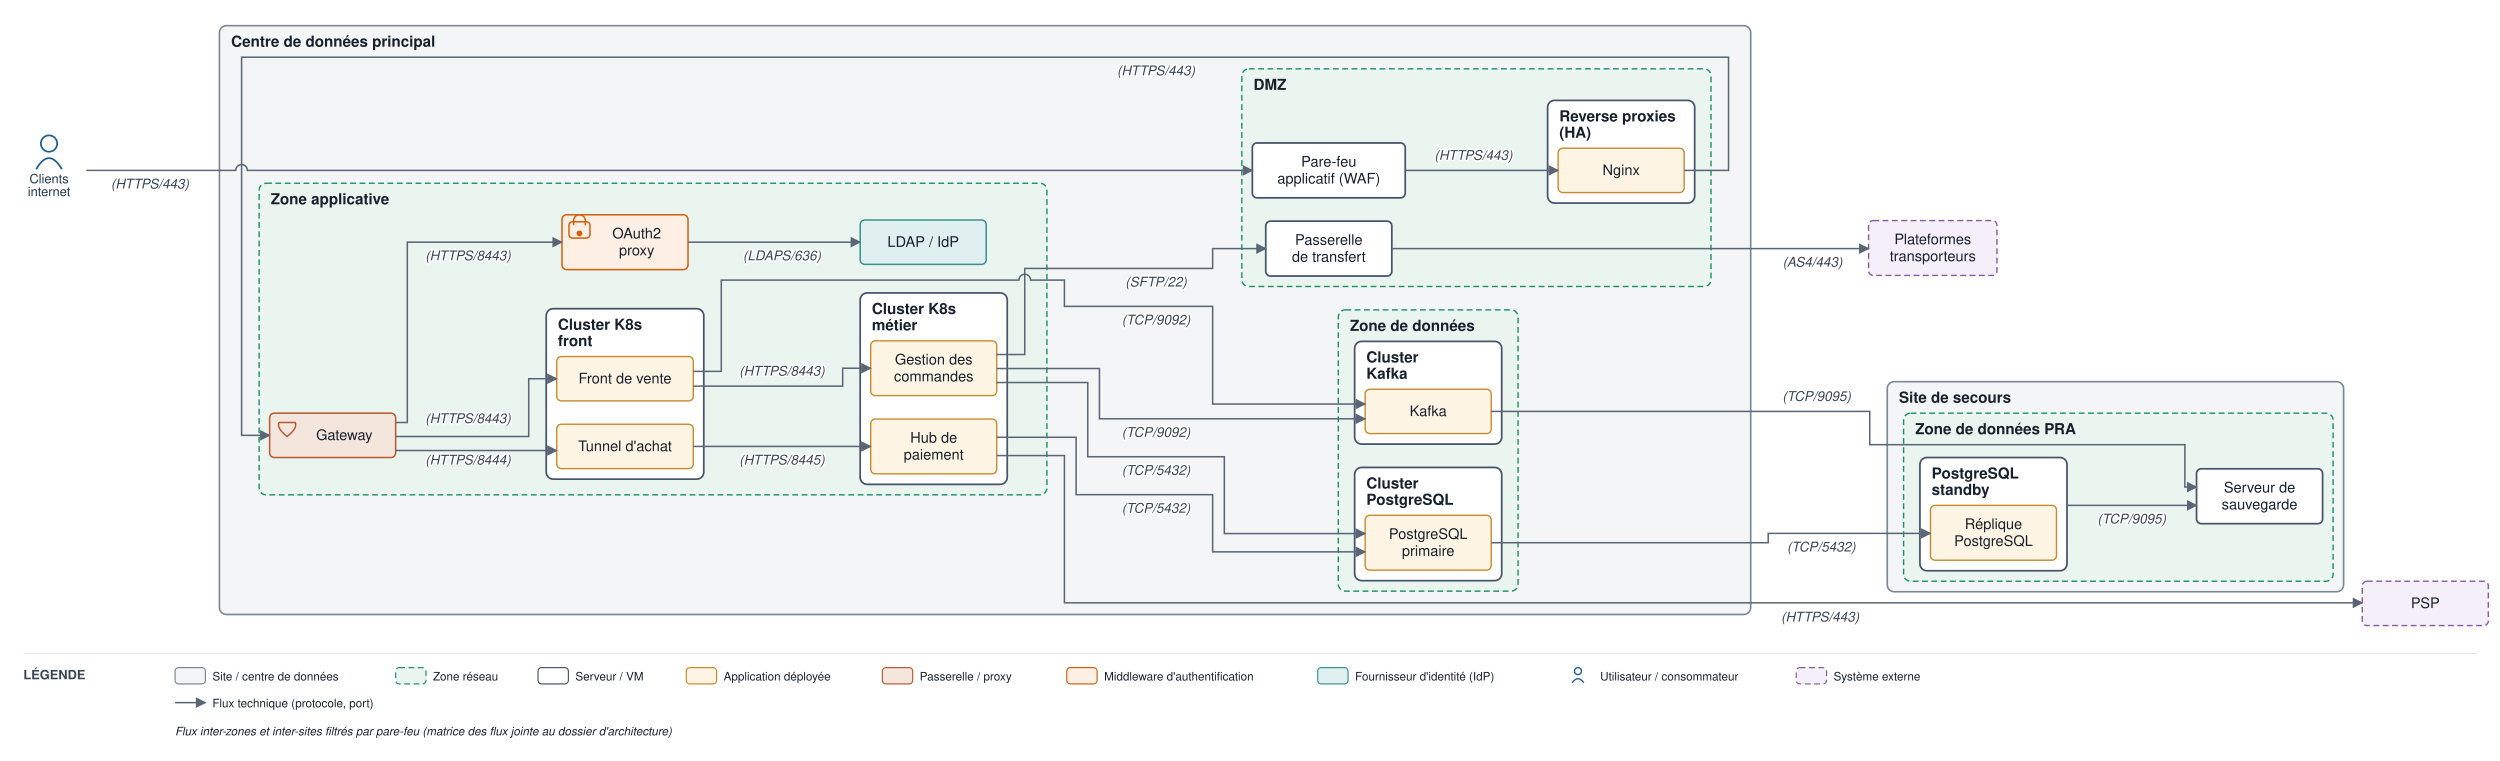
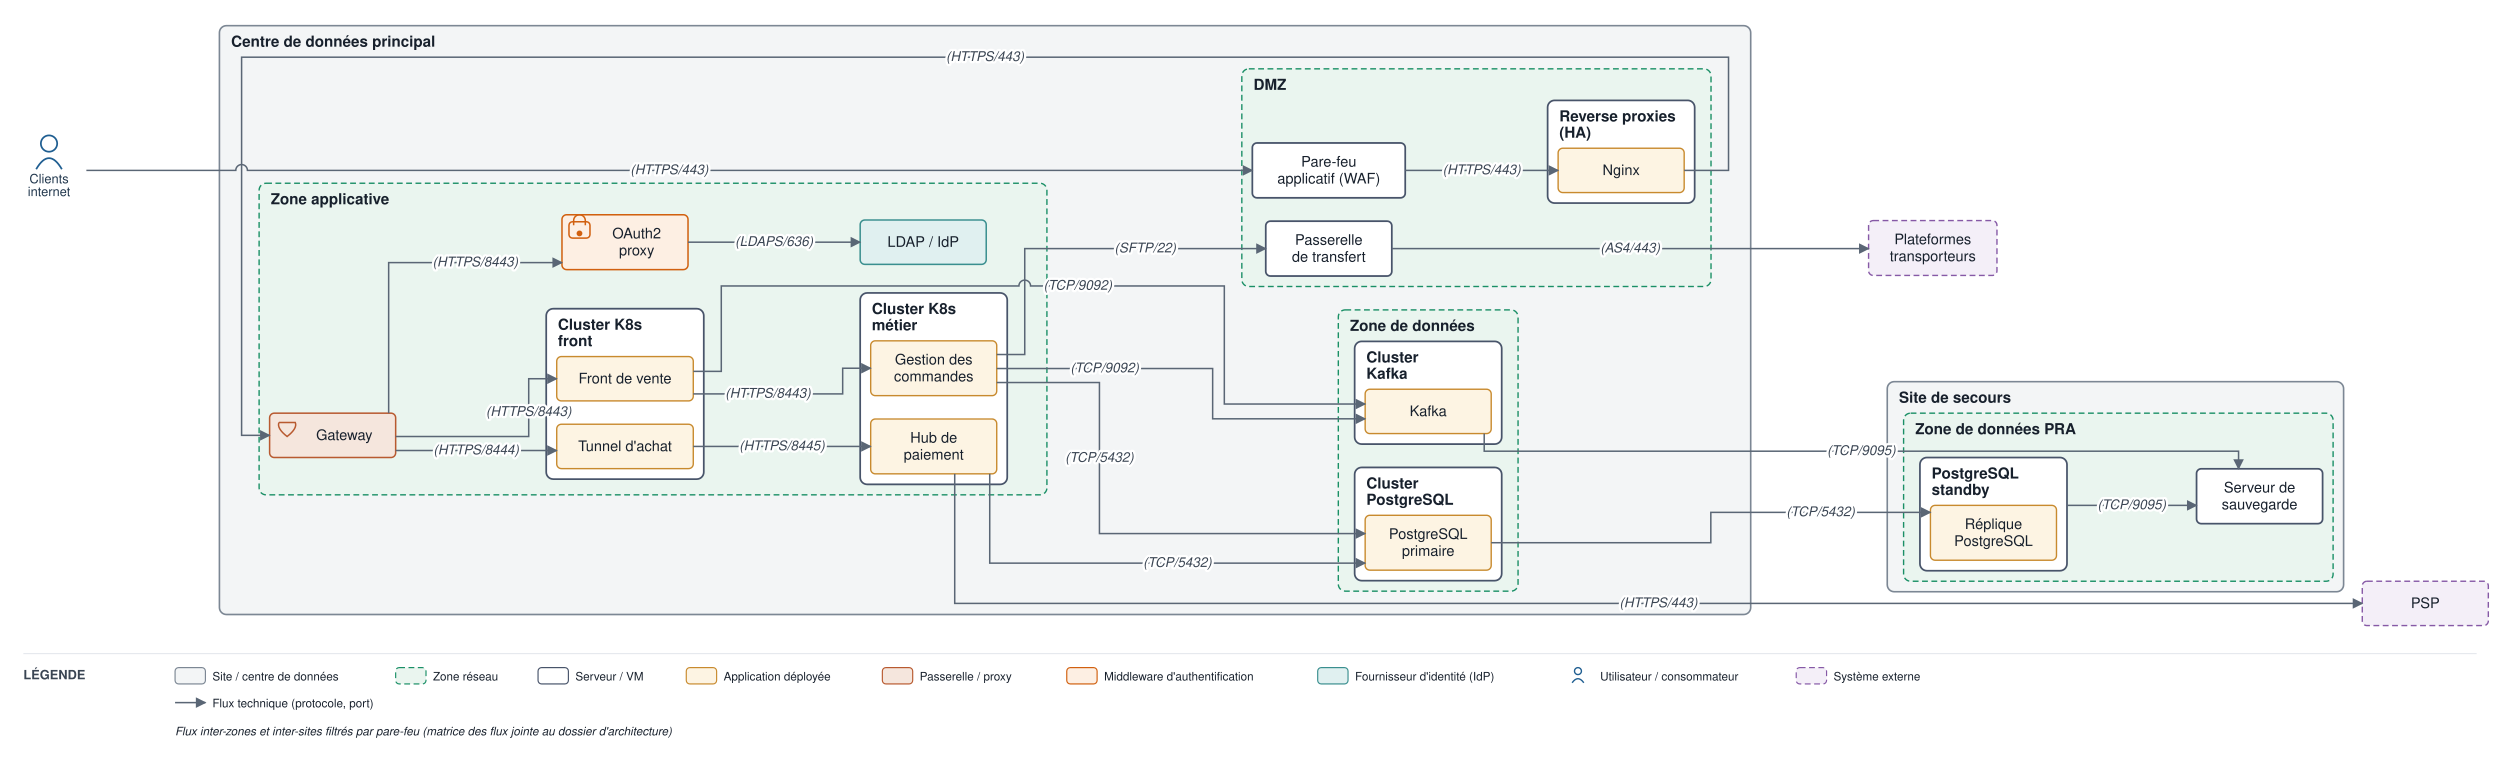
<svg xmlns="http://www.w3.org/2000/svg" viewBox="0 0 2142 652" font-family="Helvetica,Arial,sans-serif">
  <defs>
    <marker id="arr" viewBox="0 0 10 10" refX="9" refY="5" markerWidth="7" markerHeight="7" orient="auto-start-reverse">
      <path d="M0,0 L10,5 L0,10 z" fill="#5a6675" />
    </marker>
  </defs>
  <rect width="2142" height="652" fill="#ffffff" />
  <rect x="188" y="22" width="1312" height="504.5" rx="6" fill="#f3f5f6" stroke="#7c8794" stroke-width="1.4" />
  <text x="198" y="40" font-size="13" font-weight="bold" fill="#17202c">Centre de données principal</text>
  <rect x="1064" y="59" width="402" height="186.5" rx="6" fill="#eaf5ef" stroke="#1a8f66" stroke-width="1.2" stroke-dasharray="5 3" />
  <text x="1074" y="77" font-size="13" font-weight="bold" fill="#17202c">DMZ</text>
  <rect x="1326" y="86" width="126" height="88" rx="6" fill="#ffffff" stroke="#48546a" stroke-width="1.5" />
  <text x="1336" y="104" font-size="13" font-weight="bold" fill="#17202c">Reverse proxies</text>
  <text x="1336" y="118" font-size="13" font-weight="bold" fill="#17202c">(HA)</text>
  <rect x="222" y="157" width="675" height="267" rx="6" fill="#eaf5ef" stroke="#1a8f66" stroke-width="1.2" stroke-dasharray="5 3" />
  <text x="232" y="175" font-size="13" font-weight="bold" fill="#17202c">Zone applicative</text>
  <rect x="468" y="264.5" width="135" height="146" rx="6" fill="#ffffff" stroke="#48546a" stroke-width="1.5" />
  <text x="478" y="282.5" font-size="13" font-weight="bold" fill="#17202c">Cluster K8s</text>
  <text x="478" y="296.5" font-size="13" font-weight="bold" fill="#17202c">front</text>
  <rect x="737" y="251" width="126" height="164" rx="6" fill="#ffffff" stroke="#48546a" stroke-width="1.5" />
  <text x="747" y="269" font-size="13" font-weight="bold" fill="#17202c">Cluster K8s</text>
  <text x="747" y="283" font-size="13" font-weight="bold" fill="#17202c">métier</text>
  <rect x="1146.667" y="265.5" width="154" height="241" rx="6" fill="#eaf5ef" stroke="#1a8f66" stroke-width="1.2" stroke-dasharray="5 3" />
  <text x="1156.667" y="283.5" font-size="13" font-weight="bold" fill="#17202c">Zone de données</text>
  <rect x="1160.667" y="400.5" width="126" height="97" rx="6" fill="#ffffff" stroke="#48546a" stroke-width="1.5" />
  <text x="1170.667" y="418.5" font-size="13" font-weight="bold" fill="#17202c">Cluster</text>
  <text x="1170.667" y="432.5" font-size="13" font-weight="bold" fill="#17202c">PostgreSQL</text>
  <rect x="1160.667" y="292.5" width="126" height="88" rx="6" fill="#ffffff" stroke="#48546a" stroke-width="1.5" />
  <text x="1170.667" y="310.5" font-size="13" font-weight="bold" fill="#17202c">Cluster</text>
  <text x="1170.667" y="324.5" font-size="13" font-weight="bold" fill="#17202c">Kafka</text>
  <rect x="1617" y="327" width="391" height="180" rx="6" fill="#f3f5f6" stroke="#7c8794" stroke-width="1.4" />
  <text x="1627" y="345" font-size="13" font-weight="bold" fill="#17202c">Site de secours</text>
  <rect x="1631" y="354" width="368" height="144" rx="6" fill="#eaf5ef" stroke="#1a8f66" stroke-width="1.2" stroke-dasharray="5 3" />
  <text x="1641" y="372" font-size="13" font-weight="bold" fill="#17202c">Zone de données PRA</text>
  <rect x="1645" y="392" width="126" height="97" rx="6" fill="#ffffff" stroke="#48546a" stroke-width="1.5" />
  <text x="1655" y="410" font-size="13" font-weight="bold" fill="#17202c">PostgreSQL</text>
  <text x="1655" y="424" font-size="13" font-weight="bold" fill="#17202c">standby</text>
  <rect x="1073" y="122.5" width="131" height="47" rx="4" fill="#ffffff" stroke="#48546a" stroke-width="1.5" />
  <text x="1138.5" y="142.75" font-size="12.5" text-anchor="middle" fill="#17202c">Pare-feu</text>
  <text x="1138.5" y="157.25" font-size="12.5" text-anchor="middle" fill="#17202c">applicatif (WAF)</text>
  <rect x="1335" y="127" width="108" height="38" rx="4" fill="#fdf4e3" stroke="#c88a2e" stroke-width="1.2" />
  <text x="1389" y="150" font-size="12.5" text-anchor="middle" fill="#17202c">Nginx</text>
  <rect x="1084.5" y="189.5" width="108" height="47" rx="4" fill="#ffffff" stroke="#48546a" stroke-width="1.5" />
  <text x="1138.5" y="209.75" font-size="12.5" text-anchor="middle" fill="#17202c">Passerelle</text>
  <text x="1138.5" y="224.25" font-size="12.5" text-anchor="middle" fill="#17202c">de transfert</text>
  <rect x="231" y="354" width="108" height="38" rx="4" fill="#f5e6dd" stroke="#b85a30" stroke-width="1.3" />
  <path d="M 239 362 L 253 362 Q 255 367 246 374 Q 237 367 239 362" fill="none" stroke="#b85a30" stroke-width="1.3" />
  <text x="295" y="377" font-size="12.5" text-anchor="middle" fill="#17202c">Gateway</text>
  <rect x="481.5" y="184" width="108" height="47" rx="4" fill="#fdefe3" stroke="#d1600f" stroke-width="1.3" />
  <rect x="487.5" y="190" width="18" height="14" rx="3" fill="none" stroke="#d1600f" stroke-width="1.3" />
  <path d="M 491.5 193 v -4 a 5 5 0 0 1 10 0 v 4" fill="none" stroke="#d1600f" stroke-width="1.3" />
  <circle cx="496.5" cy="200" r="2.5" fill="#d1600f" />
  <text x="545.5" y="204.25" font-size="12.5" text-anchor="middle" fill="#17202c">OAuth2</text>
  <text x="545.5" y="218.75" font-size="12.5" text-anchor="middle" fill="#17202c">proxy</text>
  <rect x="737" y="188.5" width="108" height="38" rx="4" fill="#e0f0f0" stroke="#3a8f8f" stroke-width="1.3" />
  <text x="791" y="211.5" font-size="12.5" text-anchor="middle" fill="#17202c">LDAP / IdP</text>
  <rect x="477" y="305.5" width="117" height="38" rx="4" fill="#fdf4e3" stroke="#c88a2e" stroke-width="1.2" />
  <text x="535.5" y="328.5" font-size="12.5" text-anchor="middle" fill="#17202c">Front de vente</text>
  <rect x="477" y="363.5" width="117" height="38" rx="4" fill="#fdf4e3" stroke="#c88a2e" stroke-width="1.2" />
  <text x="535.5" y="386.5" font-size="12.5" text-anchor="middle" fill="#17202c">Tunnel d'achat</text>
  <rect x="746" y="292" width="108" height="47" rx="4" fill="#fdf4e3" stroke="#c88a2e" stroke-width="1.2" />
  <text x="800" y="312.25" font-size="12.5" text-anchor="middle" fill="#17202c">Gestion des</text>
  <text x="800" y="326.75" font-size="12.5" text-anchor="middle" fill="#17202c">commandes</text>
  <rect x="746" y="359" width="108" height="47" rx="4" fill="#fdf4e3" stroke="#c88a2e" stroke-width="1.2" />
  <text x="800" y="379.25" font-size="12.5" text-anchor="middle" fill="#17202c">Hub de</text>
  <text x="800" y="393.75" font-size="12.5" text-anchor="middle" fill="#17202c">paiement</text>
  <rect x="1169.667" y="441.5" width="108" height="47" rx="4" fill="#fdf4e3" stroke="#c88a2e" stroke-width="1.2" />
  <text x="1223.667" y="461.75" font-size="12.5" text-anchor="middle" fill="#17202c">PostgreSQL</text>
  <text x="1223.667" y="476.25" font-size="12.5" text-anchor="middle" fill="#17202c">primaire</text>
  <rect x="1169.667" y="333.5" width="108" height="38" rx="4" fill="#fdf4e3" stroke="#c88a2e" stroke-width="1.2" />
  <text x="1223.667" y="356.5" font-size="12.5" text-anchor="middle" fill="#17202c">Kafka</text>
  <rect x="1654" y="433" width="108" height="47" rx="4" fill="#fdf4e3" stroke="#c88a2e" stroke-width="1.2" />
  <text x="1708" y="453.25" font-size="12.5" text-anchor="middle" fill="#17202c">Réplique</text>
  <text x="1708" y="467.75" font-size="12.5" text-anchor="middle" fill="#17202c">PostgreSQL</text>
  <rect x="1882" y="401.667" width="108" height="47" rx="4" fill="#ffffff" stroke="#48546a" stroke-width="1.5" />
  <text x="1936" y="421.917" font-size="12.5" text-anchor="middle" fill="#17202c">Serveur de</text>
  <text x="1936" y="436.417" font-size="12.5" text-anchor="middle" fill="#17202c">sauvegarde</text>
  <circle cx="42" cy="123" r="7" fill="none" stroke="#1f5e91" stroke-width="1.5" />
  <path d="M 31 145 q 11 -19 22 0" fill="none" stroke="#1f5e91" stroke-width="1.5" />
  <text x="42" y="157" font-size="11" text-anchor="middle" fill="#20364c">Clients</text>
  <text x="42" y="168" font-size="11" text-anchor="middle" fill="#20364c">internet</text>
  <rect x="2024" y="498" width="108" height="38" rx="4" fill="#f4eff8" stroke="#8659a6" stroke-width="1.2" stroke-dasharray="5 3" />
  <text x="2078" y="521" font-size="12.5" text-anchor="middle" fill="#17202c">PSP</text>
  <rect x="1601" y="189" width="110" height="47" rx="4" fill="#f4eff8" stroke="#8659a6" stroke-width="1.2" stroke-dasharray="5 3" />
  <text x="1656" y="209.25" font-size="12.5" text-anchor="middle" fill="#17202c">Plateformes</text>
  <text x="1656" y="223.75" font-size="12.5" text-anchor="middle" fill="#17202c">transporteurs</text>
  <path d="M 74 146 L 202 146 A 5 5 0 0 1 212 146 L 1073 146" fill="none" stroke="#5a6675" stroke-width="1.3" marker-end="url(#arr)" />
-   <text x="128.5" y="161.5" font-size="11.5" text-anchor="middle" fill="#3a4553" font-style="italic" stroke="#ffffff" stroke-width="2.5" paint-order="stroke" stroke-linejoin="round">(HTTPS/443)</text>
  <path d="M 1204 146 L 1335 146" fill="none" stroke="#5a6675" stroke-width="1.3" marker-end="url(#arr)" />
-   <text x="1262.5" y="137" font-size="11.5" text-anchor="middle" fill="#3a4553" font-style="italic" stroke="#ffffff" stroke-width="2.5" paint-order="stroke" stroke-linejoin="round">(HTTPS/443)</text>
  <path d="M 1443 146 L 1481 146 L 1481 49 L 207 49 L 207 373 L 231 373" fill="none" stroke="#5a6675" stroke-width="1.3" marker-end="url(#arr)" />
-   <text x="990.5" y="64.5" font-size="11.5" text-anchor="middle" fill="#3a4553" font-style="italic" stroke="#ffffff" stroke-width="2.5" paint-order="stroke" stroke-linejoin="round">(HTTPS/443)</text>
-   <path d="M 339 362 L 349 362 L 349 207.5 L 481.5 207.5" fill="none" stroke="#5a6675" stroke-width="1.3" marker-end="url(#arr)" />
-   <text x="401" y="223" font-size="11.5" text-anchor="middle" fill="#3a4553" font-style="italic" stroke="#ffffff" stroke-width="2.5" paint-order="stroke" stroke-linejoin="round">(HTTPS/8443)</text>
+   <path d="M 333 354 L 333 225 L 481.5 225" fill="none" stroke="#5a6675" stroke-width="1.3" marker-end="url(#arr)" />
  <path d="M 589.5 207.5 L 737 207.5" fill="none" stroke="#5a6675" stroke-width="1.3" marker-end="url(#arr)" />
-   <text x="670" y="223" font-size="11.5" text-anchor="middle" fill="#3a4553" font-style="italic" stroke="#ffffff" stroke-width="2.5" paint-order="stroke" stroke-linejoin="round">(LDAPS/636)</text>
  <path d="M 339 374 L 453 374 L 453 324.5 L 477 324.5" fill="none" stroke="#5a6675" stroke-width="1.3" marker-end="url(#arr)" />
-   <text x="401" y="362.5" font-size="11.5" text-anchor="middle" fill="#3a4553" font-style="italic" stroke="#ffffff" stroke-width="2.5" paint-order="stroke" stroke-linejoin="round">(HTTPS/8443)</text>
  <path d="M 339 386 L 477 386" fill="none" stroke="#5a6675" stroke-width="1.3" marker-end="url(#arr)" />
-   <text x="401" y="398" font-size="11.5" text-anchor="middle" fill="#3a4553" font-style="italic" stroke="#ffffff" stroke-width="2.5" paint-order="stroke" stroke-linejoin="round">(HTTPS/8444)</text>
-   <path d="M 594 330.833 L 722 330.833 L 722 315.5 L 746 315.5" fill="none" stroke="#5a6675" stroke-width="1.3" marker-end="url(#arr)" />
-   <text x="670" y="321.833" font-size="11.5" text-anchor="middle" fill="#3a4553" font-style="italic" stroke="#ffffff" stroke-width="2.5" paint-order="stroke" stroke-linejoin="round">(HTTPS/8443)</text>
+   <path d="M 594 337.5 L 722 337.5 L 722 315.5 L 746 315.5" fill="none" stroke="#5a6675" stroke-width="1.3" marker-end="url(#arr)" />
  <path d="M 594 382.5 L 746 382.5" fill="none" stroke="#5a6675" stroke-width="1.3" marker-end="url(#arr)" />
-   <text x="670" y="398" font-size="11.5" text-anchor="middle" fill="#3a4553" font-style="italic" stroke="#ffffff" stroke-width="2.5" paint-order="stroke" stroke-linejoin="round">(HTTPS/8445)</text>
-   <path d="M 854 390.333 L 912 390.333 L 912 516.5 L 2024 516.5" fill="none" stroke="#5a6675" stroke-width="1.3" marker-end="url(#arr)" />
-   <text x="1559.5" y="532.5" font-size="11.5" text-anchor="middle" fill="#3a4553" font-style="italic" stroke="#ffffff" stroke-width="2.5" paint-order="stroke" stroke-linejoin="round">(HTTPS/443)</text>
-   <path d="M 854 327.75 L 932 327.75 L 932 391.333 L 1049 391.333 L 1049 457.167 L 1169.667 457.167" fill="none" stroke="#5a6675" stroke-width="1.3" marker-end="url(#arr)" />
-   <text x="990.5" y="406.833" font-size="11.5" text-anchor="middle" fill="#3a4553" font-style="italic" stroke="#ffffff" stroke-width="2.5" paint-order="stroke" stroke-linejoin="round">(TCP/5432)</text>
-   <path d="M 854 374.667 L 922 374.667 L 922 423.833 L 1039 423.833 L 1039 472.833 L 1169.667 472.833" fill="none" stroke="#5a6675" stroke-width="1.3" marker-end="url(#arr)" />
-   <text x="990.5" y="439.333" font-size="11.5" text-anchor="middle" fill="#3a4553" font-style="italic" stroke="#ffffff" stroke-width="2.5" paint-order="stroke" stroke-linejoin="round">(TCP/5432)</text>
-   <path d="M 854 315.75 L 942 315.75 L 942 358.833 L 1169.667 358.833" fill="none" stroke="#5a6675" stroke-width="1.3" marker-end="url(#arr)" />
-   <text x="990.5" y="374.333" font-size="11.5" text-anchor="middle" fill="#3a4553" font-style="italic" stroke="#ffffff" stroke-width="2.5" paint-order="stroke" stroke-linejoin="round">(TCP/9092)</text>
-   <path d="M 594 318.167 L 618 318.167 L 618 240 L 873 240 A 5 5 0 0 1 883 240 L 912 240 L 912 262.5 L 1039 262.5 L 1039 346.167 L 1169.667 346.167" fill="none" stroke="#5a6675" stroke-width="1.3" marker-end="url(#arr)" />
-   <text x="990.5" y="278" font-size="11.5" text-anchor="middle" fill="#3a4553" font-style="italic" stroke="#ffffff" stroke-width="2.5" paint-order="stroke" stroke-linejoin="round">(TCP/9092)</text>
-   <path d="M 854 303.75 L 878 303.75 L 878 230 L 1039 230 L 1039 213 L 1084.5 213" fill="none" stroke="#5a6675" stroke-width="1.3" marker-end="url(#arr)" />
-   <text x="990.5" y="245.5" font-size="11.5" text-anchor="middle" fill="#3a4553" font-style="italic" stroke="#ffffff" stroke-width="2.5" paint-order="stroke" stroke-linejoin="round">(SFTP/22)</text>
+   <path d="M 818 406 L 818 517 L 2024 517" fill="none" stroke="#5a6675" stroke-width="1.3" marker-end="url(#arr)" />
+   <path d="M 854 327.75 L 942 327.75 L 942 457.167 L 1169.667 457.167" fill="none" stroke="#5a6675" stroke-width="1.3" marker-end="url(#arr)" />
+   <path d="M 848 406 L 848 482.5 L 1169.667 482.5" fill="none" stroke="#5a6675" stroke-width="1.3" marker-end="url(#arr)" />
+   <path d="M 854 315.75 L 1039 315.75 L 1039 358.833 L 1169.667 358.833" fill="none" stroke="#5a6675" stroke-width="1.3" marker-end="url(#arr)" />
+   <path d="M 594 318.167 L 618 318.167 L 618 245 L 873 245 A 5 5 0 0 1 883 245 L 1049 245 L 1049 346.167 L 1169.667 346.167" fill="none" stroke="#5a6675" stroke-width="1.3" marker-end="url(#arr)" />
+   <path d="M 854 303.75 L 878 303.75 L 878 213 L 1084.5 213" fill="none" stroke="#5a6675" stroke-width="1.3" marker-end="url(#arr)" />
  <path d="M 1192.5 213 L 1601 213" fill="none" stroke="#5a6675" stroke-width="1.3" marker-end="url(#arr)" />
-   <text x="1553" y="228.5" font-size="11.5" text-anchor="middle" fill="#3a4553" font-style="italic" stroke="#ffffff" stroke-width="2.5" paint-order="stroke" stroke-linejoin="round">(AS4/443)</text>
-   <path d="M 1277.667 465 L 1515 465 L 1515 457 L 1654 457" fill="none" stroke="#5a6675" stroke-width="1.3" marker-end="url(#arr)" />
-   <text x="1560.5" y="472.5" font-size="11.5" text-anchor="middle" fill="#3a4553" font-style="italic" stroke="#ffffff" stroke-width="2.5" paint-order="stroke" stroke-linejoin="round">(TCP/5432)</text>
+   <path d="M 1277.667 465 L 1465.833 465 L 1465.833 439 L 1654 439" fill="none" stroke="#5a6675" stroke-width="1.3" marker-end="url(#arr)" />
  <path d="M 1771 433 L 1882 433" fill="none" stroke="#5a6675" stroke-width="1.3" marker-end="url(#arr)" />
-   <text x="1826.5" y="448.5" font-size="11.5" text-anchor="middle" fill="#3a4553" font-style="italic" stroke="#ffffff" stroke-width="2.5" paint-order="stroke" stroke-linejoin="round">(TCP/9095)</text>
-   <path d="M 1277.667 352.5 L 1602 352.5 L 1602 381 L 1872 381 L 1872 417.333 L 1882 417.333" fill="none" stroke="#5a6675" stroke-width="1.3" marker-end="url(#arr)" />
-   <text x="1556.5" y="343.5" font-size="11.5" text-anchor="middle" fill="#3a4553" font-style="italic" stroke="#ffffff" stroke-width="2.5" paint-order="stroke" stroke-linejoin="round">(TCP/9095)</text>
+   <path d="M 1271.667 371.5 L 1271.667 386.583 L 1918 386.583 L 1918 401.667" fill="none" stroke="#5a6675" stroke-width="1.3" marker-end="url(#arr)" />
+   <text x="573.5" y="149.25" font-size="11.5" text-anchor="middle" fill="#3a4553" font-style="italic" stroke="#ffffff" stroke-width="4" paint-order="stroke" stroke-linejoin="round">(HTTPS/443)</text>
+   <text x="1269.5" y="149.25" font-size="11.5" text-anchor="middle" fill="#3a4553" font-style="italic" stroke="#ffffff" stroke-width="4" paint-order="stroke" stroke-linejoin="round">(HTTPS/443)</text>
+   <text x="844" y="52.25" font-size="11.5" text-anchor="middle" fill="#3a4553" font-style="italic" stroke="#ffffff" stroke-width="4" paint-order="stroke" stroke-linejoin="round">(HTTPS/443)</text>
+   <text x="407.25" y="228.25" font-size="11.5" text-anchor="middle" fill="#3a4553" font-style="italic" stroke="#ffffff" stroke-width="4" paint-order="stroke" stroke-linejoin="round">(HTTPS/8443)</text>
+   <text x="663.25" y="210.75" font-size="11.5" text-anchor="middle" fill="#3a4553" font-style="italic" stroke="#ffffff" stroke-width="4" paint-order="stroke" stroke-linejoin="round">(LDAPS/636)</text>
+   <text x="453" y="356.375" font-size="11.5" text-anchor="middle" fill="#3a4553" font-style="italic" stroke="#ffffff" stroke-width="4" paint-order="stroke" stroke-linejoin="round">(HTTPS/8443)</text>
+   <text x="408" y="389.25" font-size="11.5" text-anchor="middle" fill="#3a4553" font-style="italic" stroke="#ffffff" stroke-width="4" paint-order="stroke" stroke-linejoin="round">(HTTPS/8444)</text>
+   <text x="658" y="340.75" font-size="11.5" text-anchor="middle" fill="#3a4553" font-style="italic" stroke="#ffffff" stroke-width="4" paint-order="stroke" stroke-linejoin="round">(HTTPS/8443)</text>
+   <text x="670" y="385.75" font-size="11.5" text-anchor="middle" fill="#3a4553" font-style="italic" stroke="#ffffff" stroke-width="4" paint-order="stroke" stroke-linejoin="round">(HTTPS/8445)</text>
+   <text x="1421" y="520.25" font-size="11.5" text-anchor="middle" fill="#3a4553" font-style="italic" stroke="#ffffff" stroke-width="4" paint-order="stroke" stroke-linejoin="round">(HTTPS/443)</text>
+   <text x="942" y="395.708" font-size="11.5" text-anchor="middle" fill="#3a4553" font-style="italic" stroke="#ffffff" stroke-width="4" paint-order="stroke" stroke-linejoin="round">(TCP/5432)</text>
+   <text x="1008.833" y="485.75" font-size="11.5" text-anchor="middle" fill="#3a4553" font-style="italic" stroke="#ffffff" stroke-width="4" paint-order="stroke" stroke-linejoin="round">(TCP/5432)</text>
+   <text x="946.5" y="319" font-size="11.5" text-anchor="middle" fill="#3a4553" font-style="italic" stroke="#ffffff" stroke-width="4" paint-order="stroke" stroke-linejoin="round">(TCP/9092)</text>
+   <text x="923.5" y="248.25" font-size="11.5" text-anchor="middle" fill="#3a4553" font-style="italic" stroke="#ffffff" stroke-width="4" paint-order="stroke" stroke-linejoin="round">(TCP/9092)</text>
+   <text x="981.25" y="216.25" font-size="11.5" text-anchor="middle" fill="#3a4553" font-style="italic" stroke="#ffffff" stroke-width="4" paint-order="stroke" stroke-linejoin="round">(SFTP/22)</text>
+   <text x="1396.75" y="216.25" font-size="11.5" text-anchor="middle" fill="#3a4553" font-style="italic" stroke="#ffffff" stroke-width="4" paint-order="stroke" stroke-linejoin="round">(AS4/443)</text>
+   <text x="1559.917" y="442.25" font-size="11.5" text-anchor="middle" fill="#3a4553" font-style="italic" stroke="#ffffff" stroke-width="4" paint-order="stroke" stroke-linejoin="round">(TCP/5432)</text>
+   <text x="1826.5" y="436.25" font-size="11.5" text-anchor="middle" fill="#3a4553" font-style="italic" stroke="#ffffff" stroke-width="4" paint-order="stroke" stroke-linejoin="round">(TCP/9095)</text>
+   <text x="1594.833" y="389.833" font-size="11.5" text-anchor="middle" fill="#3a4553" font-style="italic" stroke="#ffffff" stroke-width="4" paint-order="stroke" stroke-linejoin="round">(TCP/9095)</text>
  <line x1="20" y1="560" x2="2122" y2="560" stroke="#e6e9ee" stroke-width="1" />
  <text x="20" y="582" font-size="11" font-weight="bold" fill="#3a4553">LÉGENDE</text>
  <rect x="150" y="572" width="26" height="14" rx="3" fill="#f3f5f6" stroke="#7c8794" />
  <text x="182" y="583" font-size="10" fill="#17202c">Site / centre de données</text>
  <rect x="339" y="572" width="26" height="14" rx="3" fill="#eaf5ef" stroke="#1a8f66" stroke-dasharray="5 3" />
  <text x="371" y="583" font-size="10" fill="#17202c">Zone réseau</text>
  <rect x="461" y="572" width="26" height="14" rx="3" fill="#ffffff" stroke="#48546a" />
  <text x="493" y="583" font-size="10" fill="#17202c">Serveur / VM</text>
  <rect x="588" y="572" width="26" height="14" rx="3" fill="#fdf4e3" stroke="#c88a2e" />
  <text x="620" y="583" font-size="10" fill="#17202c">Application déployée</text>
  <rect x="756" y="572" width="26" height="14" rx="3" fill="#f5e6dd" stroke="#b85a30" />
  <text x="788" y="583" font-size="10" fill="#17202c">Passerelle / proxy</text>
  <rect x="914" y="572" width="26" height="14" rx="3" fill="#fdefe3" stroke="#d1600f" />
  <text x="946" y="583" font-size="10" fill="#17202c">Middleware d'authentification</text>
  <rect x="1129" y="572" width="26" height="14" rx="3" fill="#e0f0f0" stroke="#3a8f8f" />
  <text x="1161" y="583" font-size="10" fill="#17202c">Fournisseur d'identité (IdP)</text>
  <circle cx="1352" cy="575" r="3" fill="none" stroke="#1f5e91" stroke-width="1.2" />
  <path d="M 1347 585 q 5 -7 10 0" fill="none" stroke="#1f5e91" stroke-width="1.2" />
  <text x="1371" y="583" font-size="10" fill="#17202c">Utilisateur / consommateur</text>
  <rect x="1539" y="572" width="26" height="14" rx="3" fill="#f4eff8" stroke="#8659a6" stroke-dasharray="5 3" />
  <text x="1571" y="583" font-size="10" fill="#17202c">Système externe</text>
  <line x1="150" y1="602" x2="176" y2="602" stroke="#5a6675" stroke-width="1.3" marker-end="url(#arr)" />
  <text x="182" y="606" font-size="10" fill="#17202c">Flux technique (protocole, port)</text>
  <text x="150" y="630" font-size="10" fill="#17202c" font-style="italic">Flux inter-zones et inter-sites filtrés par pare-feu (matrice des flux jointe au dossier d'architecture)</text>
</svg>
